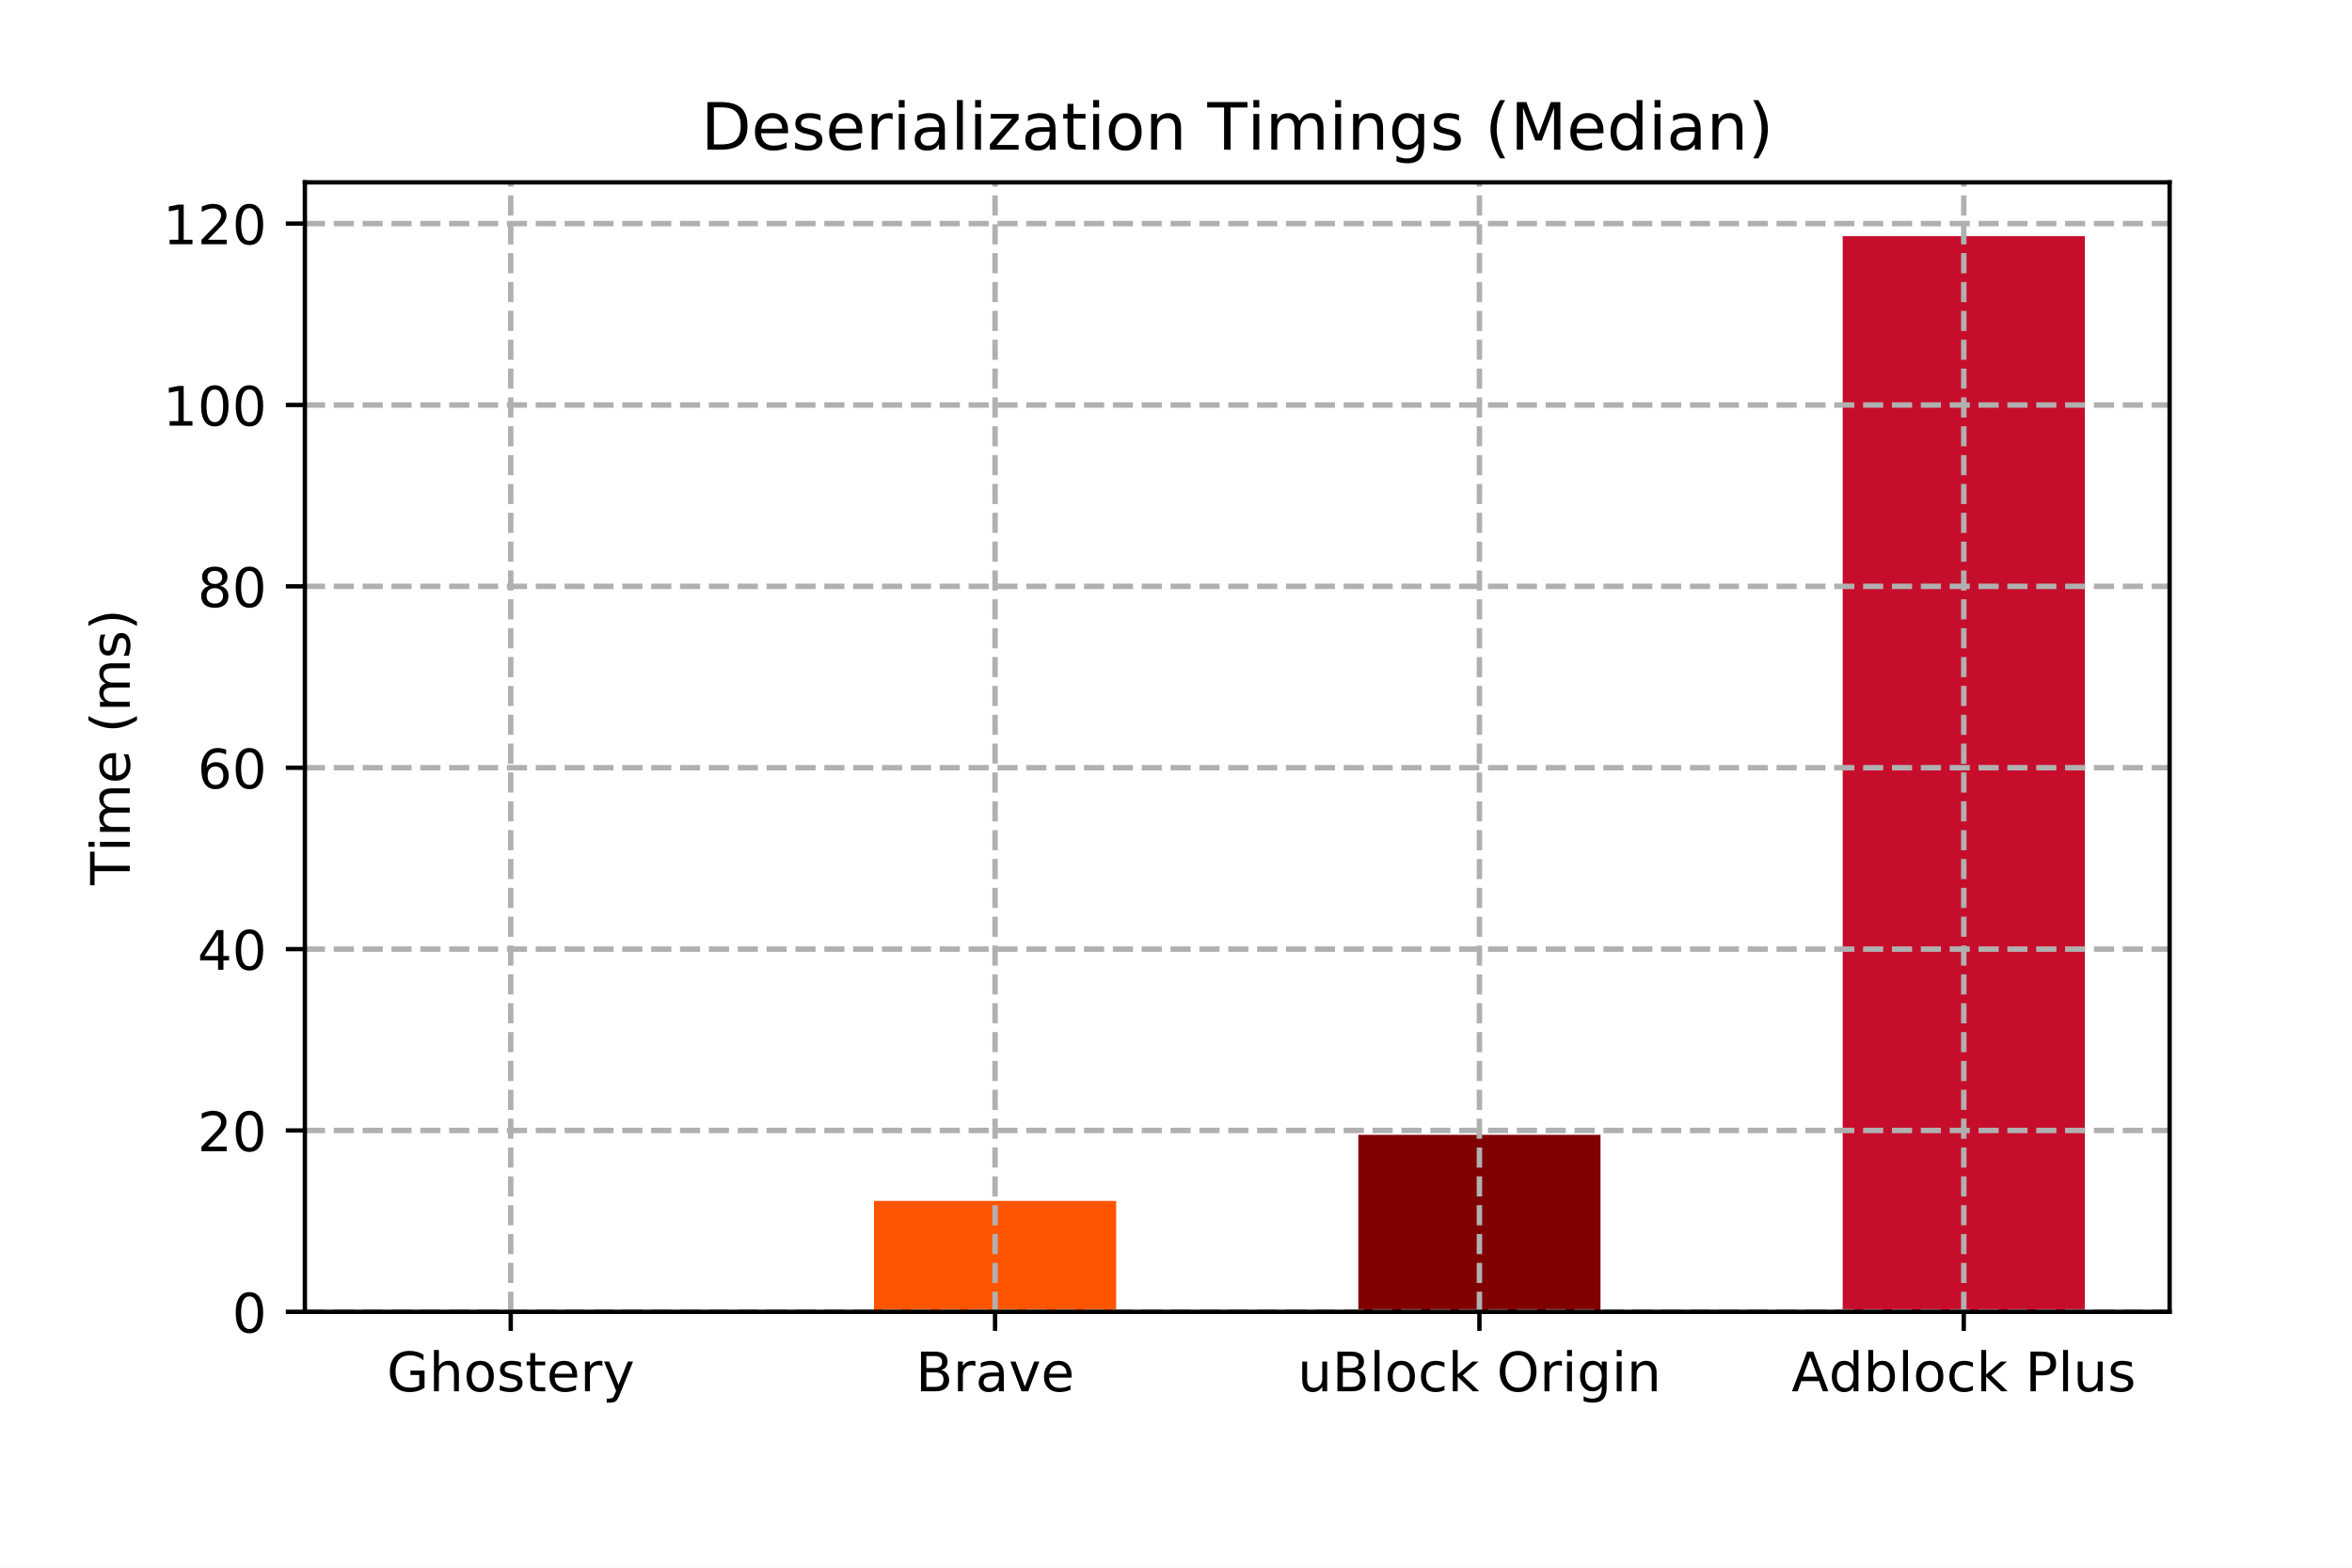
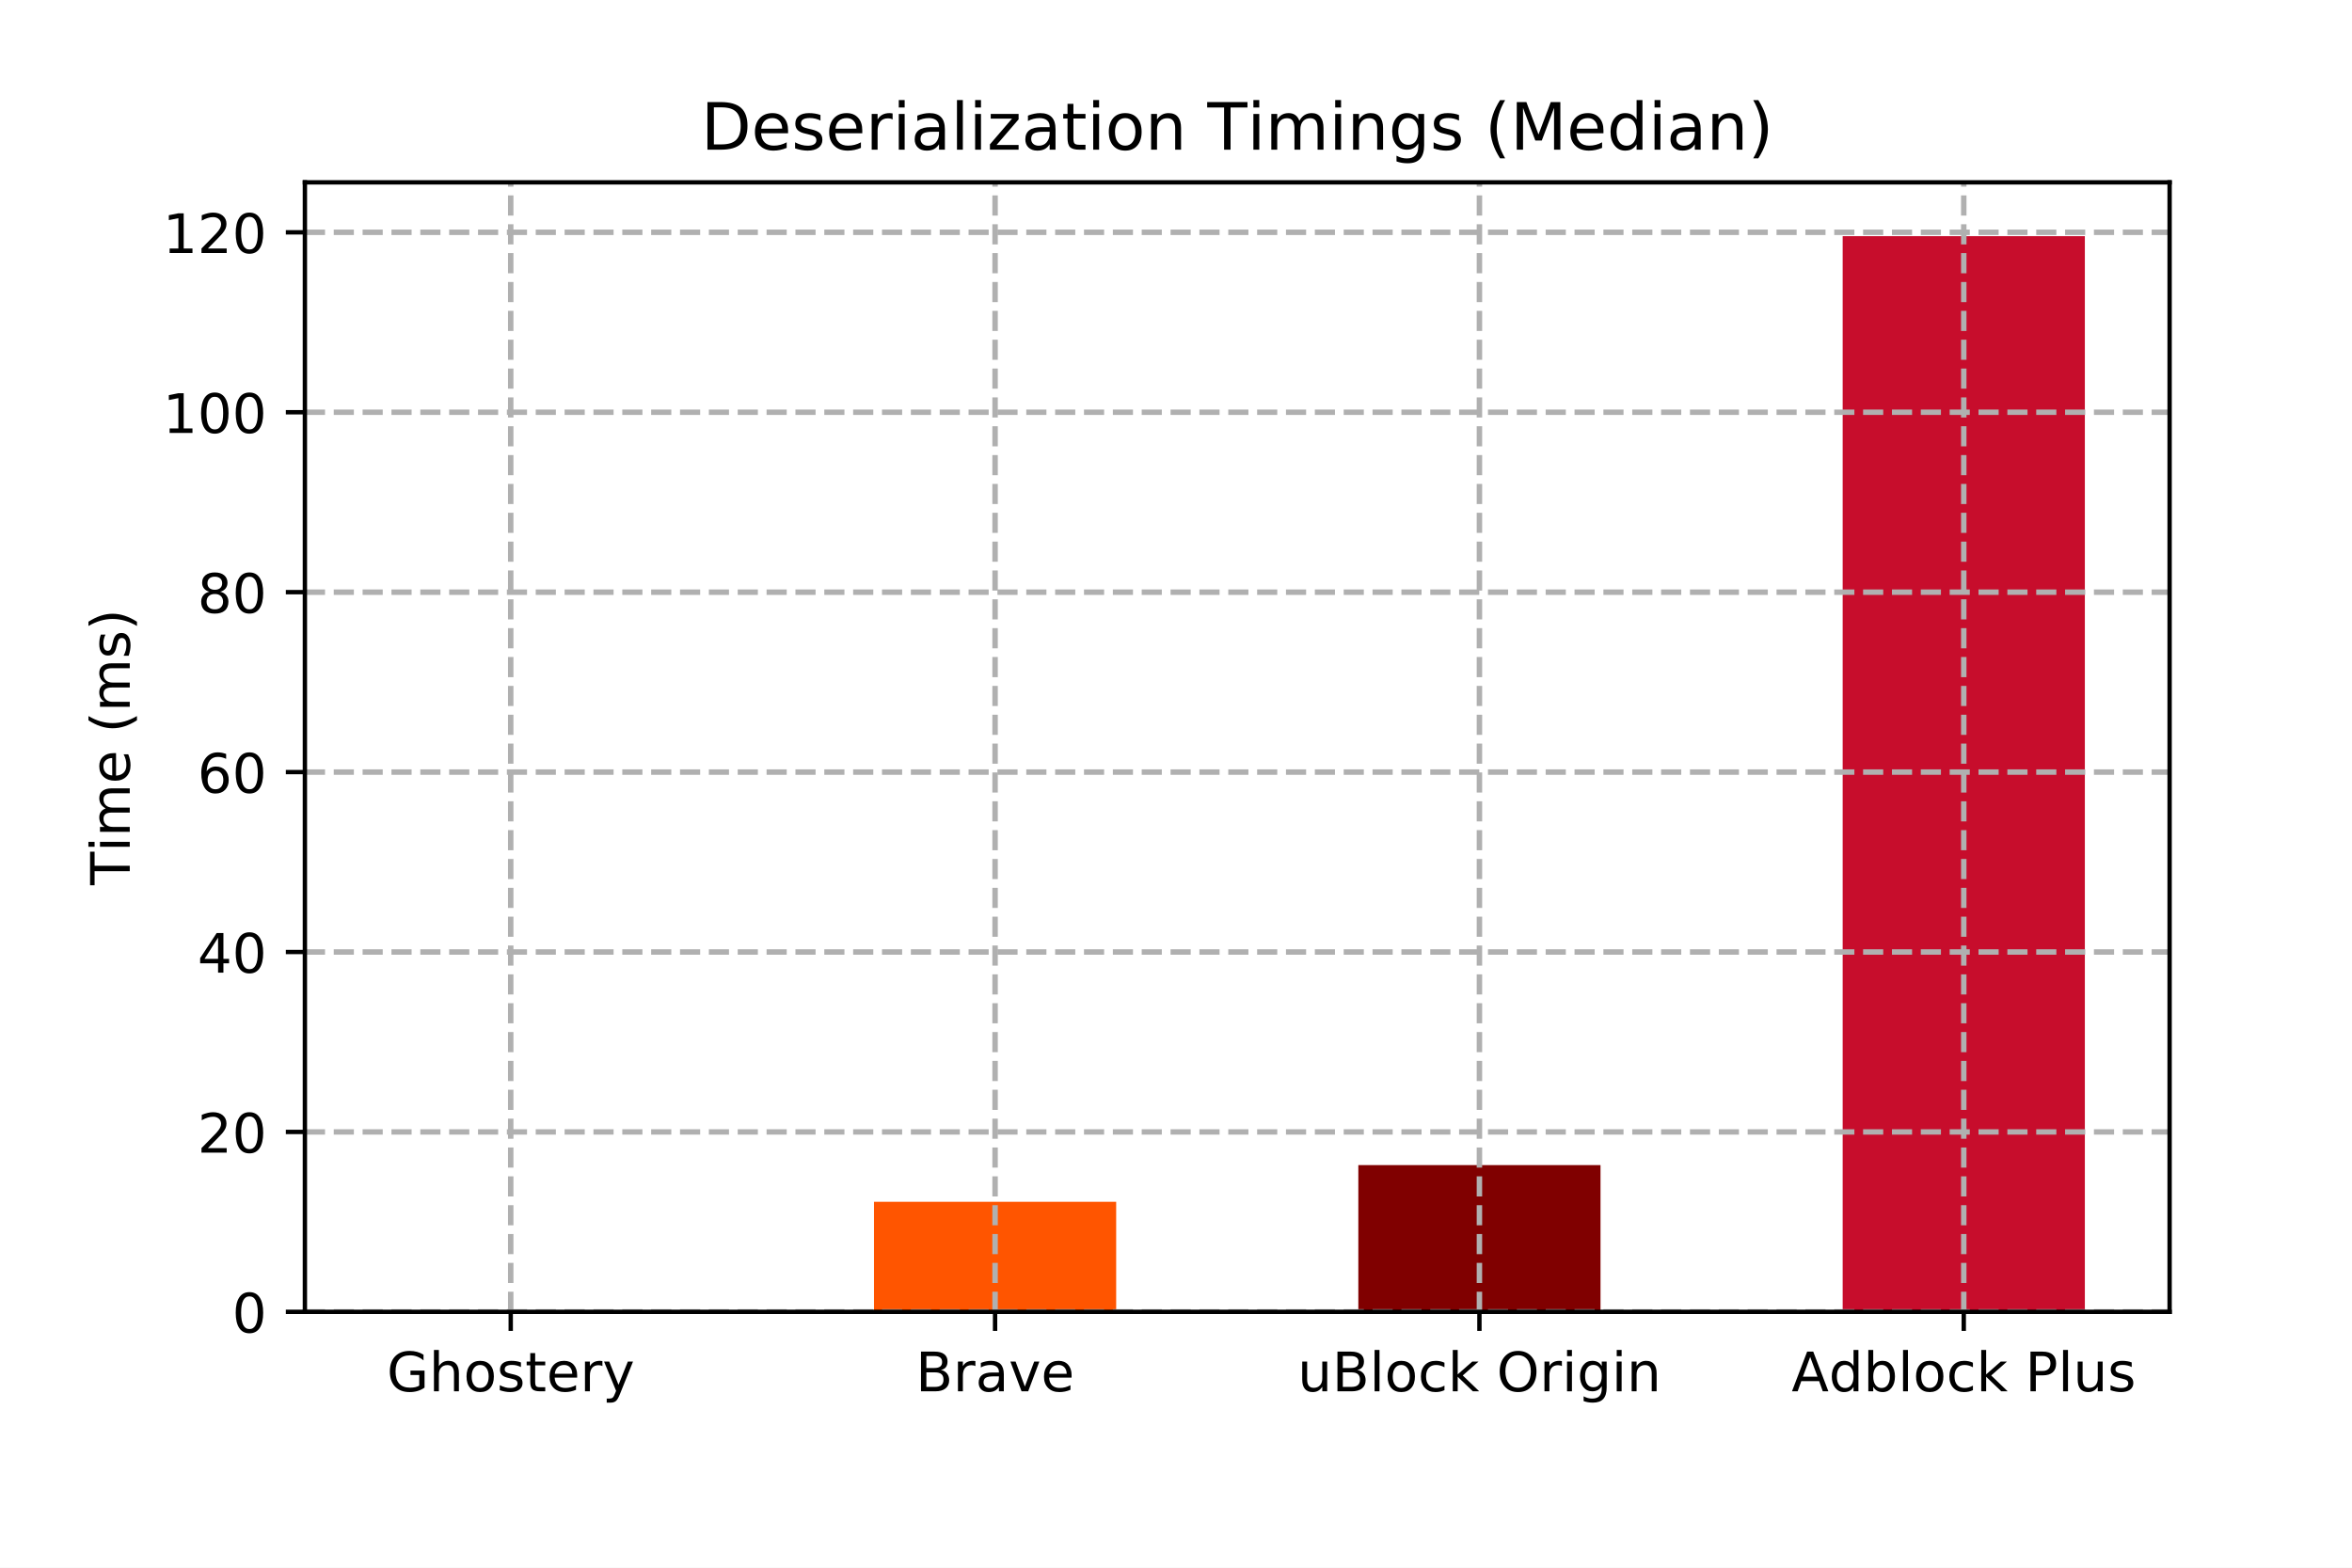
<svg xmlns="http://www.w3.org/2000/svg" xmlns:xlink="http://www.w3.org/1999/xlink" height="288pt" version="1.1" viewBox="0 0 432 288" width="432pt">
  <defs>
    <style type="text/css">
*{stroke-linecap:butt;stroke-linejoin:round;}
  </style>
  </defs>
  <g id="figure_1">
    <g id="patch_1">
      <path d="M 0 288  L 432 288  L 432 0  L 0 0  z " style="fill:#ffffff;" />
    </g>
    <g id="axes_1">
      <g id="patch_2">
        <path d="M 56 241  L 398.5 241  L 398.5 33.5  L 56 33.5  z " style="fill:#ffffff;" />
      </g>
      <g id="patch_3">
-         <path clip-path="url(#p18d1e1bc19)" d="M 71.568 241  L 116.049 241  L 116.049 240.945  L 71.568 240.945  z " style="fill:#00aff0;" />
+         <path clip-path="url(#p67ad25493c)" d="M 71.568 241  L 116.049 241  L 116.049 240.946  L 71.568 240.946  z " style="fill:#00aff0;" />
      </g>
      <g id="patch_4">
-         <path clip-path="url(#p18d1e1bc19)" d="M 160.529 241  L 205.01 241  L 205.01 220.622  L 160.529 220.622  z " style="fill:#ff5500;" />
+         <path clip-path="url(#p67ad25493c)" d="M 160.529 241  L 205.01 241  L 205.01 220.782  L 160.529 220.782  z " style="fill:#ff5500;" />
      </g>
      <g id="patch_5">
-         <path clip-path="url(#p18d1e1bc19)" d="M 249.49 241  L 293.971 241  L 293.971 208.476  L 249.49 208.476  z " style="fill:#800000;" />
+         <path clip-path="url(#p67ad25493c)" d="M 249.49 241  L 293.971 241  L 293.971 214.04  L 249.49 214.04  z " style="fill:#800000;" />
      </g>
      <g id="patch_6">
-         <path clip-path="url(#p18d1e1bc19)" d="M 338.451 241  L 382.932 241  L 382.932 43.381  L 338.451 43.381  z " style="fill:#c70d2c;" />
+         <path clip-path="url(#p67ad25493c)" d="M 338.451 241  L 382.932 241  L 382.932 43.381  L 338.451 43.381  z " style="fill:#c70d2c;" />
      </g>
      <g id="matplotlib.axis_1">
        <g id="xtick_1">
          <g id="line2d_1">
-             <path clip-path="url(#p18d1e1bc19)" d="M 93.808 241  L 93.808 33.5  " style="fill:none;stroke:#b0b0b0;stroke-dasharray:3.7,1.6;stroke-dashoffset:0;" />
+             <path clip-path="url(#p67ad25493c)" d="M 93.808 241  L 93.808 33.5  " style="fill:none;stroke:#b0b0b0;stroke-dasharray:3.7,1.6;stroke-dashoffset:0;" />
          </g>
          <g id="line2d_2">
            <defs>
-               <path d="M 0 0  L 0 3.5  " id="m2350703e7e" style="stroke:#000000;stroke-width:0.8;" />
-             </defs>
-             <g>
-               <use style="stroke:#000000;stroke-width:0.8;" x="93.808" xlink:href="#m2350703e7e" y="241" />
+               <path d="M 0 0  L 0 3.5  " id="md556e57080" style="stroke:#000000;stroke-width:0.8;" />
+             </defs>
+             <g>
+               <use style="stroke:#000000;stroke-width:0.8;" x="93.808" xlink:href="#md556e57080" y="241" />
            </g>
          </g>
          <g id="text_1">
            <defs>
              <path d="M 59.516 10.406  L 59.516 29.984  L 43.406 29.984  L 43.406 38.094  L 69.281 38.094  L 69.281 6.781  Q 63.578 2.734 56.688 0.656  Q 49.812 -1.422 42 -1.422  Q 24.906 -1.422 15.25 8.562  Q 5.609 18.562 5.609 36.375  Q 5.609 54.25 15.25 64.234  Q 24.906 74.219 42 74.219  Q 49.125 74.219 55.547 72.453  Q 61.969 70.703 67.391 67.281  L 67.391 56.781  Q 61.922 61.422 55.766 63.766  Q 49.609 66.109 42.828 66.109  Q 29.438 66.109 22.719 58.641  Q 16.016 51.172 16.016 36.375  Q 16.016 21.625 22.719 14.156  Q 29.438 6.688 42.828 6.688  Q 48.047 6.688 52.141 7.594  Q 56.25 8.5 59.516 10.406  z " id="DejaVuSans-71" />
              <path d="M 54.891 33.016  L 54.891 0  L 45.906 0  L 45.906 32.719  Q 45.906 40.484 42.875 44.328  Q 39.844 48.188 33.797 48.188  Q 26.516 48.188 22.312 43.547  Q 18.109 38.922 18.109 30.906  L 18.109 0  L 9.078 0  L 9.078 75.984  L 18.109 75.984  L 18.109 46.188  Q 21.344 51.125 25.703 53.562  Q 30.078 56 35.797 56  Q 45.219 56 50.047 50.172  Q 54.891 44.344 54.891 33.016  z " id="DejaVuSans-104" />
              <path d="M 30.609 48.391  Q 23.391 48.391 19.188 42.75  Q 14.984 37.109 14.984 27.297  Q 14.984 17.484 19.156 11.844  Q 23.344 6.203 30.609 6.203  Q 37.797 6.203 41.984 11.859  Q 46.188 17.531 46.188 27.297  Q 46.188 37.016 41.984 42.703  Q 37.797 48.391 30.609 48.391  z M 30.609 56  Q 42.328 56 49.016 48.375  Q 55.719 40.766 55.719 27.297  Q 55.719 13.875 49.016 6.219  Q 42.328 -1.422 30.609 -1.422  Q 18.844 -1.422 12.172 6.219  Q 5.516 13.875 5.516 27.297  Q 5.516 40.766 12.172 48.375  Q 18.844 56 30.609 56  z " id="DejaVuSans-111" />
              <path d="M 44.281 53.078  L 44.281 44.578  Q 40.484 46.531 36.375 47.5  Q 32.281 48.484 27.875 48.484  Q 21.188 48.484 17.844 46.438  Q 14.5 44.391 14.5 40.281  Q 14.5 37.156 16.891 35.375  Q 19.281 33.594 26.516 31.984  L 29.594 31.297  Q 39.156 29.25 43.188 25.516  Q 47.219 21.781 47.219 15.094  Q 47.219 7.469 41.188 3.016  Q 35.156 -1.422 24.609 -1.422  Q 20.219 -1.422 15.453 -0.562  Q 10.688 0.297 5.422 2  L 5.422 11.281  Q 10.406 8.688 15.234 7.391  Q 20.062 6.109 24.812 6.109  Q 31.156 6.109 34.562 8.281  Q 37.984 10.453 37.984 14.406  Q 37.984 18.062 35.516 20.016  Q 33.062 21.969 24.703 23.781  L 21.578 24.516  Q 13.234 26.266 9.516 29.906  Q 5.812 33.547 5.812 39.891  Q 5.812 47.609 11.281 51.797  Q 16.75 56 26.812 56  Q 31.781 56 36.172 55.266  Q 40.578 54.547 44.281 53.078  z " id="DejaVuSans-115" />
              <path d="M 18.312 70.219  L 18.312 54.688  L 36.812 54.688  L 36.812 47.703  L 18.312 47.703  L 18.312 18.016  Q 18.312 11.328 20.141 9.422  Q 21.969 7.516 27.594 7.516  L 36.812 7.516  L 36.812 0  L 27.594 0  Q 17.188 0 13.234 3.875  Q 9.281 7.766 9.281 18.016  L 9.281 47.703  L 2.688 47.703  L 2.688 54.688  L 9.281 54.688  L 9.281 70.219  z " id="DejaVuSans-116" />
              <path d="M 56.203 29.594  L 56.203 25.203  L 14.891 25.203  Q 15.484 15.922 20.484 11.062  Q 25.484 6.203 34.422 6.203  Q 39.594 6.203 44.453 7.469  Q 49.312 8.734 54.109 11.281  L 54.109 2.781  Q 49.266 0.734 44.188 -0.344  Q 39.109 -1.422 33.891 -1.422  Q 20.797 -1.422 13.156 6.188  Q 5.516 13.812 5.516 26.812  Q 5.516 40.234 12.766 48.109  Q 20.016 56 32.328 56  Q 43.359 56 49.781 48.891  Q 56.203 41.797 56.203 29.594  z M 47.219 32.234  Q 47.125 39.594 43.094 43.984  Q 39.062 48.391 32.422 48.391  Q 24.906 48.391 20.391 44.141  Q 15.875 39.891 15.188 32.172  z " id="DejaVuSans-101" />
              <path d="M 41.109 46.297  Q 39.594 47.172 37.812 47.578  Q 36.031 48 33.891 48  Q 26.266 48 22.188 43.047  Q 18.109 38.094 18.109 28.812  L 18.109 0  L 9.078 0  L 9.078 54.688  L 18.109 54.688  L 18.109 46.188  Q 20.953 51.172 25.484 53.578  Q 30.031 56 36.531 56  Q 37.453 56 38.578 55.875  Q 39.703 55.766 41.062 55.516  z " id="DejaVuSans-114" />
              <path d="M 32.172 -5.078  Q 28.375 -14.844 24.75 -17.812  Q 21.141 -20.797 15.094 -20.797  L 7.906 -20.797  L 7.906 -13.281  L 13.188 -13.281  Q 16.891 -13.281 18.938 -11.516  Q 21 -9.766 23.484 -3.219  L 25.094 0.875  L 2.984 54.688  L 12.5 54.688  L 29.594 11.922  L 46.688 54.688  L 56.203 54.688  z " id="DejaVuSans-121" />
            </defs>
            <g transform="translate(71.04985 255.5984)scale(0.1 -0.1)">
              <use xlink:href="#DejaVuSans-71" />
              <use x="77.49" xlink:href="#DejaVuSans-104" />
              <use x="140.869" xlink:href="#DejaVuSans-111" />
              <use x="202.051" xlink:href="#DejaVuSans-115" />
              <use x="254.15" xlink:href="#DejaVuSans-116" />
              <use x="293.359" xlink:href="#DejaVuSans-101" />
              <use x="354.883" xlink:href="#DejaVuSans-114" />
              <use x="395.996" xlink:href="#DejaVuSans-121" />
            </g>
          </g>
        </g>
        <g id="xtick_2">
          <g id="line2d_3">
-             <path clip-path="url(#p18d1e1bc19)" d="M 182.769 241  L 182.769 33.5  " style="fill:none;stroke:#b0b0b0;stroke-dasharray:3.7,1.6;stroke-dashoffset:0;" />
+             <path clip-path="url(#p67ad25493c)" d="M 182.769 241  L 182.769 33.5  " style="fill:none;stroke:#b0b0b0;stroke-dasharray:3.7,1.6;stroke-dashoffset:0;" />
          </g>
          <g id="line2d_4">
            <g>
-               <use style="stroke:#000000;stroke-width:0.8;" x="182.769" xlink:href="#m2350703e7e" y="241" />
+               <use style="stroke:#000000;stroke-width:0.8;" x="182.769" xlink:href="#md556e57080" y="241" />
            </g>
          </g>
          <g id="text_2">
            <defs>
              <path d="M 19.672 34.812  L 19.672 8.109  L 35.5 8.109  Q 43.453 8.109 47.281 11.406  Q 51.125 14.703 51.125 21.484  Q 51.125 28.328 47.281 31.562  Q 43.453 34.812 35.5 34.812  z M 19.672 64.797  L 19.672 42.828  L 34.281 42.828  Q 41.5 42.828 45.031 45.531  Q 48.578 48.25 48.578 53.812  Q 48.578 59.328 45.031 62.062  Q 41.5 64.797 34.281 64.797  z M 9.812 72.906  L 35.016 72.906  Q 46.297 72.906 52.391 68.219  Q 58.5 63.531 58.5 54.891  Q 58.5 48.188 55.375 44.234  Q 52.25 40.281 46.188 39.312  Q 53.469 37.75 57.5 32.781  Q 61.531 27.828 61.531 20.406  Q 61.531 10.641 54.891 5.312  Q 48.25 0 35.984 0  L 9.812 0  z " id="DejaVuSans-66" />
              <path d="M 34.281 27.484  Q 23.391 27.484 19.188 25  Q 14.984 22.516 14.984 16.5  Q 14.984 11.719 18.141 8.906  Q 21.297 6.109 26.703 6.109  Q 34.188 6.109 38.703 11.406  Q 43.219 16.703 43.219 25.484  L 43.219 27.484  z M 52.203 31.203  L 52.203 0  L 43.219 0  L 43.219 8.297  Q 40.141 3.328 35.547 0.953  Q 30.953 -1.422 24.312 -1.422  Q 15.922 -1.422 10.953 3.297  Q 6 8.016 6 15.922  Q 6 25.141 12.172 29.828  Q 18.359 34.516 30.609 34.516  L 43.219 34.516  L 43.219 35.406  Q 43.219 41.609 39.141 45  Q 35.062 48.391 27.688 48.391  Q 23 48.391 18.547 47.266  Q 14.109 46.141 10.016 43.891  L 10.016 52.203  Q 14.938 54.109 19.578 55.047  Q 24.219 56 28.609 56  Q 40.484 56 46.344 49.844  Q 52.203 43.703 52.203 31.203  z " id="DejaVuSans-97" />
              <path d="M 2.984 54.688  L 12.5 54.688  L 29.594 8.797  L 46.688 54.688  L 56.203 54.688  L 35.688 0  L 23.484 0  z " id="DejaVuSans-118" />
            </defs>
            <g transform="translate(168.1835 255.5984)scale(0.1 -0.1)">
              <use xlink:href="#DejaVuSans-66" />
              <use x="68.604" xlink:href="#DejaVuSans-114" />
              <use x="109.717" xlink:href="#DejaVuSans-97" />
              <use x="170.996" xlink:href="#DejaVuSans-118" />
              <use x="230.176" xlink:href="#DejaVuSans-101" />
            </g>
          </g>
        </g>
        <g id="xtick_3">
          <g id="line2d_5">
-             <path clip-path="url(#p18d1e1bc19)" d="M 271.731 241  L 271.731 33.5  " style="fill:none;stroke:#b0b0b0;stroke-dasharray:3.7,1.6;stroke-dashoffset:0;" />
+             <path clip-path="url(#p67ad25493c)" d="M 271.731 241  L 271.731 33.5  " style="fill:none;stroke:#b0b0b0;stroke-dasharray:3.7,1.6;stroke-dashoffset:0;" />
          </g>
          <g id="line2d_6">
            <g>
-               <use style="stroke:#000000;stroke-width:0.8;" x="271.731" xlink:href="#m2350703e7e" y="241" />
+               <use style="stroke:#000000;stroke-width:0.8;" x="271.731" xlink:href="#md556e57080" y="241" />
            </g>
          </g>
          <g id="text_3">
            <defs>
              <path d="M 8.5 21.578  L 8.5 54.688  L 17.484 54.688  L 17.484 21.922  Q 17.484 14.156 20.5 10.266  Q 23.531 6.391 29.594 6.391  Q 36.859 6.391 41.078 11.031  Q 45.312 15.672 45.312 23.688  L 45.312 54.688  L 54.297 54.688  L 54.297 0  L 45.312 0  L 45.312 8.406  Q 42.047 3.422 37.719 1  Q 33.406 -1.422 27.688 -1.422  Q 18.266 -1.422 13.375 4.438  Q 8.5 10.297 8.5 21.578  z M 31.109 56  z " id="DejaVuSans-117" />
              <path d="M 9.422 75.984  L 18.406 75.984  L 18.406 0  L 9.422 0  z " id="DejaVuSans-108" />
              <path d="M 48.781 52.594  L 48.781 44.188  Q 44.969 46.297 41.141 47.344  Q 37.312 48.391 33.406 48.391  Q 24.656 48.391 19.812 42.844  Q 14.984 37.312 14.984 27.297  Q 14.984 17.281 19.812 11.734  Q 24.656 6.203 33.406 6.203  Q 37.312 6.203 41.141 7.25  Q 44.969 8.297 48.781 10.406  L 48.781 2.094  Q 45.016 0.344 40.984 -0.531  Q 36.969 -1.422 32.422 -1.422  Q 20.062 -1.422 12.781 6.344  Q 5.516 14.109 5.516 27.297  Q 5.516 40.672 12.859 48.328  Q 20.219 56 33.016 56  Q 37.156 56 41.109 55.141  Q 45.062 54.297 48.781 52.594  z " id="DejaVuSans-99" />
              <path d="M 9.078 75.984  L 18.109 75.984  L 18.109 31.109  L 44.922 54.688  L 56.391 54.688  L 27.391 29.109  L 57.625 0  L 45.906 0  L 18.109 26.703  L 18.109 0  L 9.078 0  z " id="DejaVuSans-107" />
              <path id="DejaVuSans-32" />
              <path d="M 39.406 66.219  Q 28.656 66.219 22.328 58.203  Q 16.016 50.203 16.016 36.375  Q 16.016 22.609 22.328 14.594  Q 28.656 6.594 39.406 6.594  Q 50.141 6.594 56.422 14.594  Q 62.703 22.609 62.703 36.375  Q 62.703 50.203 56.422 58.203  Q 50.141 66.219 39.406 66.219  z M 39.406 74.219  Q 54.734 74.219 63.906 63.938  Q 73.094 53.656 73.094 36.375  Q 73.094 19.141 63.906 8.859  Q 54.734 -1.422 39.406 -1.422  Q 24.031 -1.422 14.812 8.828  Q 5.609 19.094 5.609 36.375  Q 5.609 53.656 14.812 63.938  Q 24.031 74.219 39.406 74.219  z " id="DejaVuSans-79" />
              <path d="M 9.422 54.688  L 18.406 54.688  L 18.406 0  L 9.422 0  z M 9.422 75.984  L 18.406 75.984  L 18.406 64.594  L 9.422 64.594  z " id="DejaVuSans-105" />
              <path d="M 45.406 27.984  Q 45.406 37.75 41.375 43.109  Q 37.359 48.484 30.078 48.484  Q 22.859 48.484 18.828 43.109  Q 14.797 37.75 14.797 27.984  Q 14.797 18.266 18.828 12.891  Q 22.859 7.516 30.078 7.516  Q 37.359 7.516 41.375 12.891  Q 45.406 18.266 45.406 27.984  z M 54.391 6.781  Q 54.391 -7.172 48.188 -13.984  Q 42 -20.797 29.203 -20.797  Q 24.469 -20.797 20.266 -20.094  Q 16.062 -19.391 12.109 -17.922  L 12.109 -9.188  Q 16.062 -11.328 19.922 -12.344  Q 23.781 -13.375 27.781 -13.375  Q 36.625 -13.375 41.016 -8.766  Q 45.406 -4.156 45.406 5.172  L 45.406 9.625  Q 42.625 4.781 38.281 2.391  Q 33.938 0 27.875 0  Q 17.828 0 11.672 7.656  Q 5.516 15.328 5.516 27.984  Q 5.516 40.672 11.672 48.328  Q 17.828 56 27.875 56  Q 33.938 56 38.281 53.609  Q 42.625 51.219 45.406 46.391  L 45.406 54.688  L 54.391 54.688  z " id="DejaVuSans-103" />
              <path d="M 54.891 33.016  L 54.891 0  L 45.906 0  L 45.906 32.719  Q 45.906 40.484 42.875 44.328  Q 39.844 48.188 33.797 48.188  Q 26.516 48.188 22.312 43.547  Q 18.109 38.922 18.109 30.906  L 18.109 0  L 9.078 0  L 9.078 54.688  L 18.109 54.688  L 18.109 46.188  Q 21.344 51.125 25.703 53.562  Q 30.078 56 35.797 56  Q 45.219 56 50.047 50.172  Q 54.891 44.344 54.891 33.016  z " id="DejaVuSans-110" />
            </defs>
            <g transform="translate(238.3368 255.5984)scale(0.1 -0.1)">
              <use xlink:href="#DejaVuSans-117" />
              <use x="63.379" xlink:href="#DejaVuSans-66" />
              <use x="131.982" xlink:href="#DejaVuSans-108" />
              <use x="159.766" xlink:href="#DejaVuSans-111" />
              <use x="220.947" xlink:href="#DejaVuSans-99" />
              <use x="275.928" xlink:href="#DejaVuSans-107" />
              <use x="333.838" xlink:href="#DejaVuSans-32" />
              <use x="365.625" xlink:href="#DejaVuSans-79" />
              <use x="444.336" xlink:href="#DejaVuSans-114" />
              <use x="485.449" xlink:href="#DejaVuSans-105" />
              <use x="513.232" xlink:href="#DejaVuSans-103" />
              <use x="576.709" xlink:href="#DejaVuSans-105" />
              <use x="604.492" xlink:href="#DejaVuSans-110" />
            </g>
          </g>
        </g>
        <g id="xtick_4">
          <g id="line2d_7">
-             <path clip-path="url(#p18d1e1bc19)" d="M 360.692 241  L 360.692 33.5  " style="fill:none;stroke:#b0b0b0;stroke-dasharray:3.7,1.6;stroke-dashoffset:0;" />
+             <path clip-path="url(#p67ad25493c)" d="M 360.692 241  L 360.692 33.5  " style="fill:none;stroke:#b0b0b0;stroke-dasharray:3.7,1.6;stroke-dashoffset:0;" />
          </g>
          <g id="line2d_8">
            <g>
-               <use style="stroke:#000000;stroke-width:0.8;" x="360.692" xlink:href="#m2350703e7e" y="241" />
+               <use style="stroke:#000000;stroke-width:0.8;" x="360.692" xlink:href="#md556e57080" y="241" />
            </g>
          </g>
          <g id="text_4">
            <defs>
              <path d="M 34.188 63.188  L 20.797 26.906  L 47.609 26.906  z M 28.609 72.906  L 39.797 72.906  L 67.578 0  L 57.328 0  L 50.688 18.703  L 17.828 18.703  L 11.188 0  L 0.781 0  z " id="DejaVuSans-65" />
              <path d="M 45.406 46.391  L 45.406 75.984  L 54.391 75.984  L 54.391 0  L 45.406 0  L 45.406 8.203  Q 42.578 3.328 38.25 0.953  Q 33.938 -1.422 27.875 -1.422  Q 17.969 -1.422 11.734 6.484  Q 5.516 14.406 5.516 27.297  Q 5.516 40.188 11.734 48.094  Q 17.969 56 27.875 56  Q 33.938 56 38.25 53.625  Q 42.578 51.266 45.406 46.391  z M 14.797 27.297  Q 14.797 17.391 18.875 11.75  Q 22.953 6.109 30.078 6.109  Q 37.203 6.109 41.297 11.75  Q 45.406 17.391 45.406 27.297  Q 45.406 37.203 41.297 42.844  Q 37.203 48.484 30.078 48.484  Q 22.953 48.484 18.875 42.844  Q 14.797 37.203 14.797 27.297  z " id="DejaVuSans-100" />
              <path d="M 48.688 27.297  Q 48.688 37.203 44.609 42.844  Q 40.531 48.484 33.406 48.484  Q 26.266 48.484 22.188 42.844  Q 18.109 37.203 18.109 27.297  Q 18.109 17.391 22.188 11.75  Q 26.266 6.109 33.406 6.109  Q 40.531 6.109 44.609 11.75  Q 48.688 17.391 48.688 27.297  z M 18.109 46.391  Q 20.953 51.266 25.266 53.625  Q 29.594 56 35.594 56  Q 45.562 56 51.781 48.094  Q 58.016 40.188 58.016 27.297  Q 58.016 14.406 51.781 6.484  Q 45.562 -1.422 35.594 -1.422  Q 29.594 -1.422 25.266 0.953  Q 20.953 3.328 18.109 8.203  L 18.109 0  L 9.078 0  L 9.078 75.984  L 18.109 75.984  z " id="DejaVuSans-98" />
              <path d="M 19.672 64.797  L 19.672 37.406  L 32.078 37.406  Q 38.969 37.406 42.719 40.969  Q 46.484 44.531 46.484 51.125  Q 46.484 57.672 42.719 61.234  Q 38.969 64.797 32.078 64.797  z M 9.812 72.906  L 32.078 72.906  Q 44.344 72.906 50.609 67.359  Q 56.891 61.812 56.891 51.125  Q 56.891 40.328 50.609 34.812  Q 44.344 29.297 32.078 29.297  L 19.672 29.297  L 19.672 0  L 9.812 0  z " id="DejaVuSans-80" />
            </defs>
            <g transform="translate(329.0642 255.5984)scale(0.1 -0.1)">
              <use xlink:href="#DejaVuSans-65" />
              <use x="68.393" xlink:href="#DejaVuSans-100" />
              <use x="131.869" xlink:href="#DejaVuSans-98" />
              <use x="195.346" xlink:href="#DejaVuSans-108" />
              <use x="223.129" xlink:href="#DejaVuSans-111" />
              <use x="284.311" xlink:href="#DejaVuSans-99" />
              <use x="339.291" xlink:href="#DejaVuSans-107" />
              <use x="397.201" xlink:href="#DejaVuSans-32" />
              <use x="428.988" xlink:href="#DejaVuSans-80" />
              <use x="489.291" xlink:href="#DejaVuSans-108" />
              <use x="517.074" xlink:href="#DejaVuSans-117" />
              <use x="580.453" xlink:href="#DejaVuSans-115" />
            </g>
          </g>
        </g>
      </g>
      <g id="matplotlib.axis_2">
        <g id="ytick_1">
          <g id="line2d_9">
-             <path clip-path="url(#p18d1e1bc19)" d="M 56 241  L 398.5 241  " style="fill:none;stroke:#b0b0b0;stroke-dasharray:3.7,1.6;stroke-dashoffset:0;" />
+             <path clip-path="url(#p67ad25493c)" d="M 56 241  L 398.5 241  " style="fill:none;stroke:#b0b0b0;stroke-dasharray:3.7,1.6;stroke-dashoffset:0;" />
          </g>
          <g id="line2d_10">
            <defs>
-               <path d="M 0 0  L -3.5 0  " id="m653d46087f" style="stroke:#000000;stroke-width:0.8;" />
-             </defs>
-             <g>
-               <use style="stroke:#000000;stroke-width:0.8;" x="56" xlink:href="#m653d46087f" y="241" />
+               <path d="M 0 0  L -3.5 0  " id="m294295af6c" style="stroke:#000000;stroke-width:0.8;" />
+             </defs>
+             <g>
+               <use style="stroke:#000000;stroke-width:0.8;" x="56" xlink:href="#m294295af6c" y="241" />
            </g>
          </g>
          <g id="text_5">
            <defs>
              <path d="M 31.781 66.406  Q 24.172 66.406 20.328 58.906  Q 16.5 51.422 16.5 36.375  Q 16.5 21.391 20.328 13.891  Q 24.172 6.391 31.781 6.391  Q 39.453 6.391 43.281 13.891  Q 47.125 21.391 47.125 36.375  Q 47.125 51.422 43.281 58.906  Q 39.453 66.406 31.781 66.406  z M 31.781 74.219  Q 44.047 74.219 50.516 64.516  Q 56.984 54.828 56.984 36.375  Q 56.984 17.969 50.516 8.266  Q 44.047 -1.422 31.781 -1.422  Q 19.531 -1.422 13.062 8.266  Q 6.594 17.969 6.594 36.375  Q 6.594 54.828 13.062 64.516  Q 19.531 74.219 31.781 74.219  z " id="DejaVuSans-48" />
            </defs>
            <g transform="translate(42.6375 244.7992)scale(0.1 -0.1)">
              <use xlink:href="#DejaVuSans-48" />
            </g>
          </g>
        </g>
        <g id="ytick_2">
          <g id="line2d_11">
-             <path clip-path="url(#p18d1e1bc19)" d="M 56 207.679  L 398.5 207.679  " style="fill:none;stroke:#b0b0b0;stroke-dasharray:3.7,1.6;stroke-dashoffset:0;" />
+             <path clip-path="url(#p67ad25493c)" d="M 56 207.947  L 398.5 207.947  " style="fill:none;stroke:#b0b0b0;stroke-dasharray:3.7,1.6;stroke-dashoffset:0;" />
          </g>
          <g id="line2d_12">
            <g>
-               <use style="stroke:#000000;stroke-width:0.8;" x="56" xlink:href="#m653d46087f" y="207.679" />
+               <use style="stroke:#000000;stroke-width:0.8;" x="56" xlink:href="#m294295af6c" y="207.947" />
            </g>
          </g>
          <g id="text_6">
            <defs>
              <path d="M 19.188 8.297  L 53.609 8.297  L 53.609 0  L 7.328 0  L 7.328 8.297  Q 12.938 14.109 22.625 23.891  Q 32.328 33.688 34.812 36.531  Q 39.547 41.844 41.422 45.531  Q 43.312 49.219 43.312 52.781  Q 43.312 58.594 39.234 62.25  Q 35.156 65.922 28.609 65.922  Q 23.969 65.922 18.812 64.312  Q 13.672 62.703 7.812 59.422  L 7.812 69.391  Q 13.766 71.781 18.938 73  Q 24.125 74.219 28.422 74.219  Q 39.75 74.219 46.484 68.547  Q 53.219 62.891 53.219 53.422  Q 53.219 48.922 51.531 44.891  Q 49.859 40.875 45.406 35.406  Q 44.188 33.984 37.641 27.219  Q 31.109 20.453 19.188 8.297  z " id="DejaVuSans-50" />
            </defs>
-             <g transform="translate(36.275 211.4786)scale(0.1 -0.1)">
+             <g transform="translate(36.275 211.7458)scale(0.1 -0.1)">
              <use xlink:href="#DejaVuSans-50" />
              <use x="63.623" xlink:href="#DejaVuSans-48" />
            </g>
          </g>
        </g>
        <g id="ytick_3">
          <g id="line2d_13">
-             <path clip-path="url(#p18d1e1bc19)" d="M 56 174.359  L 398.5 174.359  " style="fill:none;stroke:#b0b0b0;stroke-dasharray:3.7,1.6;stroke-dashoffset:0;" />
+             <path clip-path="url(#p67ad25493c)" d="M 56 174.893  L 398.5 174.893  " style="fill:none;stroke:#b0b0b0;stroke-dasharray:3.7,1.6;stroke-dashoffset:0;" />
          </g>
          <g id="line2d_14">
            <g>
-               <use style="stroke:#000000;stroke-width:0.8;" x="56" xlink:href="#m653d46087f" y="174.359" />
+               <use style="stroke:#000000;stroke-width:0.8;" x="56" xlink:href="#m294295af6c" y="174.893" />
            </g>
          </g>
          <g id="text_7">
            <defs>
              <path d="M 37.797 64.312  L 12.891 25.391  L 37.797 25.391  z M 35.203 72.906  L 47.609 72.906  L 47.609 25.391  L 58.016 25.391  L 58.016 17.188  L 47.609 17.188  L 47.609 0  L 37.797 0  L 37.797 17.188  L 4.891 17.188  L 4.891 26.703  z " id="DejaVuSans-52" />
            </defs>
-             <g transform="translate(36.275 178.158)scale(0.1 -0.1)">
+             <g transform="translate(36.275 178.6923)scale(0.1 -0.1)">
              <use xlink:href="#DejaVuSans-52" />
              <use x="63.623" xlink:href="#DejaVuSans-48" />
            </g>
          </g>
        </g>
        <g id="ytick_4">
          <g id="line2d_15">
-             <path clip-path="url(#p18d1e1bc19)" d="M 56 141.038  L 398.5 141.038  " style="fill:none;stroke:#b0b0b0;stroke-dasharray:3.7,1.6;stroke-dashoffset:0;" />
+             <path clip-path="url(#p67ad25493c)" d="M 56 141.84  L 398.5 141.84  " style="fill:none;stroke:#b0b0b0;stroke-dasharray:3.7,1.6;stroke-dashoffset:0;" />
          </g>
          <g id="line2d_16">
            <g>
-               <use style="stroke:#000000;stroke-width:0.8;" x="56" xlink:href="#m653d46087f" y="141.038" />
+               <use style="stroke:#000000;stroke-width:0.8;" x="56" xlink:href="#m294295af6c" y="141.84" />
            </g>
          </g>
          <g id="text_8">
            <defs>
              <path d="M 33.016 40.375  Q 26.375 40.375 22.484 35.828  Q 18.609 31.297 18.609 23.391  Q 18.609 15.531 22.484 10.953  Q 26.375 6.391 33.016 6.391  Q 39.656 6.391 43.531 10.953  Q 47.406 15.531 47.406 23.391  Q 47.406 31.297 43.531 35.828  Q 39.656 40.375 33.016 40.375  z M 52.594 71.297  L 52.594 62.312  Q 48.875 64.062 45.094 64.984  Q 41.312 65.922 37.594 65.922  Q 27.828 65.922 22.672 59.328  Q 17.531 52.734 16.797 39.406  Q 19.672 43.656 24.016 45.922  Q 28.375 48.188 33.594 48.188  Q 44.578 48.188 50.953 41.516  Q 57.328 34.859 57.328 23.391  Q 57.328 12.156 50.688 5.359  Q 44.047 -1.422 33.016 -1.422  Q 20.359 -1.422 13.672 8.266  Q 6.984 17.969 6.984 36.375  Q 6.984 53.656 15.188 63.938  Q 23.391 74.219 37.203 74.219  Q 40.922 74.219 44.703 73.484  Q 48.484 72.75 52.594 71.297  z " id="DejaVuSans-54" />
            </defs>
-             <g transform="translate(36.275 144.8374)scale(0.1 -0.1)">
+             <g transform="translate(36.275 145.6389)scale(0.1 -0.1)">
              <use xlink:href="#DejaVuSans-54" />
              <use x="63.623" xlink:href="#DejaVuSans-48" />
            </g>
          </g>
        </g>
        <g id="ytick_5">
          <g id="line2d_17">
-             <path clip-path="url(#p18d1e1bc19)" d="M 56 107.718  L 398.5 107.718  " style="fill:none;stroke:#b0b0b0;stroke-dasharray:3.7,1.6;stroke-dashoffset:0;" />
+             <path clip-path="url(#p67ad25493c)" d="M 56 108.786  L 398.5 108.786  " style="fill:none;stroke:#b0b0b0;stroke-dasharray:3.7,1.6;stroke-dashoffset:0;" />
          </g>
          <g id="line2d_18">
            <g>
-               <use style="stroke:#000000;stroke-width:0.8;" x="56" xlink:href="#m653d46087f" y="107.718" />
+               <use style="stroke:#000000;stroke-width:0.8;" x="56" xlink:href="#m294295af6c" y="108.786" />
            </g>
          </g>
          <g id="text_9">
            <defs>
              <path d="M 31.781 34.625  Q 24.75 34.625 20.719 30.859  Q 16.703 27.094 16.703 20.516  Q 16.703 13.922 20.719 10.156  Q 24.75 6.391 31.781 6.391  Q 38.812 6.391 42.859 10.172  Q 46.922 13.969 46.922 20.516  Q 46.922 27.094 42.891 30.859  Q 38.875 34.625 31.781 34.625  z M 21.922 38.812  Q 15.578 40.375 12.031 44.719  Q 8.5 49.078 8.5 55.328  Q 8.5 64.062 14.719 69.141  Q 20.953 74.219 31.781 74.219  Q 42.672 74.219 48.875 69.141  Q 55.078 64.062 55.078 55.328  Q 55.078 49.078 51.531 44.719  Q 48 40.375 41.703 38.812  Q 48.828 37.156 52.797 32.312  Q 56.781 27.484 56.781 20.516  Q 56.781 9.906 50.312 4.234  Q 43.844 -1.422 31.781 -1.422  Q 19.734 -1.422 13.25 4.234  Q 6.781 9.906 6.781 20.516  Q 6.781 27.484 10.781 32.312  Q 14.797 37.156 21.922 38.812  z M 18.312 54.391  Q 18.312 48.734 21.844 45.562  Q 25.391 42.391 31.781 42.391  Q 38.141 42.391 41.719 45.562  Q 45.312 48.734 45.312 54.391  Q 45.312 60.062 41.719 63.234  Q 38.141 66.406 31.781 66.406  Q 25.391 66.406 21.844 63.234  Q 18.312 60.062 18.312 54.391  z " id="DejaVuSans-56" />
            </defs>
-             <g transform="translate(36.275 111.5167)scale(0.1 -0.1)">
+             <g transform="translate(36.275 112.5854)scale(0.1 -0.1)">
              <use xlink:href="#DejaVuSans-56" />
              <use x="63.623" xlink:href="#DejaVuSans-48" />
            </g>
          </g>
        </g>
        <g id="ytick_6">
          <g id="line2d_19">
-             <path clip-path="url(#p18d1e1bc19)" d="M 56 74.397  L 398.5 74.397  " style="fill:none;stroke:#b0b0b0;stroke-dasharray:3.7,1.6;stroke-dashoffset:0;" />
+             <path clip-path="url(#p67ad25493c)" d="M 56 75.733  L 398.5 75.733  " style="fill:none;stroke:#b0b0b0;stroke-dasharray:3.7,1.6;stroke-dashoffset:0;" />
          </g>
          <g id="line2d_20">
            <g>
-               <use style="stroke:#000000;stroke-width:0.8;" x="56" xlink:href="#m653d46087f" y="74.397" />
+               <use style="stroke:#000000;stroke-width:0.8;" x="56" xlink:href="#m294295af6c" y="75.733" />
            </g>
          </g>
          <g id="text_10">
            <defs>
              <path d="M 12.406 8.297  L 28.516 8.297  L 28.516 63.922  L 10.984 60.406  L 10.984 69.391  L 28.422 72.906  L 38.281 72.906  L 38.281 8.297  L 54.391 8.297  L 54.391 0  L 12.406 0  z " id="DejaVuSans-49" />
            </defs>
-             <g transform="translate(29.9125 78.19613)scale(0.1 -0.1)">
+             <g transform="translate(29.9125 79.53196)scale(0.1 -0.1)">
              <use xlink:href="#DejaVuSans-49" />
              <use x="63.623" xlink:href="#DejaVuSans-48" />
              <use x="127.246" xlink:href="#DejaVuSans-48" />
            </g>
          </g>
        </g>
        <g id="ytick_7">
          <g id="line2d_21">
-             <path clip-path="url(#p18d1e1bc19)" d="M 56 41.076  L 398.5 41.076  " style="fill:none;stroke:#b0b0b0;stroke-dasharray:3.7,1.6;stroke-dashoffset:0;" />
+             <path clip-path="url(#p67ad25493c)" d="M 56 42.679  L 398.5 42.679  " style="fill:none;stroke:#b0b0b0;stroke-dasharray:3.7,1.6;stroke-dashoffset:0;" />
          </g>
          <g id="line2d_22">
            <g>
-               <use style="stroke:#000000;stroke-width:0.8;" x="56" xlink:href="#m653d46087f" y="41.076" />
+               <use style="stroke:#000000;stroke-width:0.8;" x="56" xlink:href="#m294295af6c" y="42.679" />
            </g>
          </g>
          <g id="text_11">
-             <g transform="translate(29.9125 44.87551)scale(0.1 -0.1)">
+             <g transform="translate(29.9125 46.47851)scale(0.1 -0.1)">
              <use xlink:href="#DejaVuSans-49" />
              <use x="63.623" xlink:href="#DejaVuSans-50" />
              <use x="127.246" xlink:href="#DejaVuSans-48" />
            </g>
          </g>
        </g>
        <g id="text_12">
          <defs>
            <path d="M -0.297 72.906  L 61.375 72.906  L 61.375 64.594  L 35.5 64.594  L 35.5 0  L 25.594 0  L 25.594 64.594  L -0.297 64.594  z " id="DejaVuSans-84" />
            <path d="M 52 44.188  Q 55.375 50.25 60.062 53.125  Q 64.75 56 71.094 56  Q 79.641 56 84.281 50.016  Q 88.922 44.047 88.922 33.016  L 88.922 0  L 79.891 0  L 79.891 32.719  Q 79.891 40.578 77.094 44.375  Q 74.312 48.188 68.609 48.188  Q 61.625 48.188 57.562 43.547  Q 53.516 38.922 53.516 30.906  L 53.516 0  L 44.484 0  L 44.484 32.719  Q 44.484 40.625 41.703 44.406  Q 38.922 48.188 33.109 48.188  Q 26.219 48.188 22.156 43.531  Q 18.109 38.875 18.109 30.906  L 18.109 0  L 9.078 0  L 9.078 54.688  L 18.109 54.688  L 18.109 46.188  Q 21.188 51.219 25.484 53.609  Q 29.781 56 35.688 56  Q 41.656 56 45.828 52.969  Q 50 49.953 52 44.188  z " id="DejaVuSans-109" />
            <path d="M 31 75.875  Q 24.469 64.656 21.281 53.656  Q 18.109 42.672 18.109 31.391  Q 18.109 20.125 21.312 9.062  Q 24.516 -2 31 -13.188  L 23.188 -13.188  Q 15.875 -1.703 12.234 9.375  Q 8.594 20.453 8.594 31.391  Q 8.594 42.281 12.203 53.312  Q 15.828 64.359 23.188 75.875  z " id="DejaVuSans-40" />
            <path d="M 8.016 75.875  L 15.828 75.875  Q 23.141 64.359 26.781 53.312  Q 30.422 42.281 30.422 31.391  Q 30.422 20.453 26.781 9.375  Q 23.141 -1.703 15.828 -13.188  L 8.016 -13.188  Q 14.5 -2 17.703 9.062  Q 20.906 20.125 20.906 31.391  Q 20.906 42.672 17.703 53.656  Q 14.5 64.656 8.016 75.875  z " id="DejaVuSans-41" />
          </defs>
          <g transform="translate(23.83281 162.6031)rotate(-90)scale(0.1 -0.1)">
            <use xlink:href="#DejaVuSans-84" />
            <use x="61.037" xlink:href="#DejaVuSans-105" />
            <use x="88.82" xlink:href="#DejaVuSans-109" />
            <use x="186.232" xlink:href="#DejaVuSans-101" />
            <use x="247.756" xlink:href="#DejaVuSans-32" />
            <use x="279.543" xlink:href="#DejaVuSans-40" />
            <use x="318.557" xlink:href="#DejaVuSans-109" />
            <use x="415.969" xlink:href="#DejaVuSans-115" />
            <use x="468.068" xlink:href="#DejaVuSans-41" />
          </g>
        </g>
      </g>
      <g id="patch_7">
        <path d="M 56 241  L 56 33.5  " style="fill:none;stroke:#000000;stroke-linecap:square;stroke-linejoin:miter;stroke-width:0.8;" />
      </g>
      <g id="patch_8">
        <path d="M 398.5 241  L 398.5 33.5  " style="fill:none;stroke:#000000;stroke-linecap:square;stroke-linejoin:miter;stroke-width:0.8;" />
      </g>
      <g id="patch_9">
        <path d="M 56 241  L 398.5 241  " style="fill:none;stroke:#000000;stroke-linecap:square;stroke-linejoin:miter;stroke-width:0.8;" />
      </g>
      <g id="patch_10">
        <path d="M 56 33.5  L 398.5 33.5  " style="fill:none;stroke:#000000;stroke-linecap:square;stroke-linejoin:miter;stroke-width:0.8;" />
      </g>
      <g id="text_13">
        <defs>
          <path d="M 19.672 64.797  L 19.672 8.109  L 31.594 8.109  Q 46.688 8.109 53.688 14.938  Q 60.688 21.781 60.688 36.531  Q 60.688 51.172 53.688 57.984  Q 46.688 64.797 31.594 64.797  z M 9.812 72.906  L 30.078 72.906  Q 51.266 72.906 61.172 64.094  Q 71.094 55.281 71.094 36.531  Q 71.094 17.672 61.125 8.828  Q 51.172 0 30.078 0  L 9.812 0  z " id="DejaVuSans-68" />
          <path d="M 5.516 54.688  L 48.188 54.688  L 48.188 46.484  L 14.406 7.172  L 48.188 7.172  L 48.188 0  L 4.297 0  L 4.297 8.203  L 38.094 47.516  L 5.516 47.516  z " id="DejaVuSans-122" />
          <path d="M 9.812 72.906  L 24.516 72.906  L 43.109 23.297  L 61.812 72.906  L 76.516 72.906  L 76.516 0  L 66.891 0  L 66.891 64.016  L 48.094 14.016  L 38.188 14.016  L 19.391 64.016  L 19.391 0  L 9.812 0  z " id="DejaVuSans-77" />
        </defs>
        <g transform="translate(128.7609 27.5)scale(0.12 -0.12)">
          <use xlink:href="#DejaVuSans-68" />
          <use x="77.002" xlink:href="#DejaVuSans-101" />
          <use x="138.525" xlink:href="#DejaVuSans-115" />
          <use x="190.625" xlink:href="#DejaVuSans-101" />
          <use x="252.148" xlink:href="#DejaVuSans-114" />
          <use x="293.262" xlink:href="#DejaVuSans-105" />
          <use x="321.045" xlink:href="#DejaVuSans-97" />
          <use x="382.324" xlink:href="#DejaVuSans-108" />
          <use x="410.107" xlink:href="#DejaVuSans-105" />
          <use x="437.891" xlink:href="#DejaVuSans-122" />
          <use x="490.381" xlink:href="#DejaVuSans-97" />
          <use x="551.66" xlink:href="#DejaVuSans-116" />
          <use x="590.869" xlink:href="#DejaVuSans-105" />
          <use x="618.652" xlink:href="#DejaVuSans-111" />
          <use x="679.834" xlink:href="#DejaVuSans-110" />
          <use x="743.213" xlink:href="#DejaVuSans-32" />
          <use x="775" xlink:href="#DejaVuSans-84" />
          <use x="836.037" xlink:href="#DejaVuSans-105" />
          <use x="863.82" xlink:href="#DejaVuSans-109" />
          <use x="961.232" xlink:href="#DejaVuSans-105" />
          <use x="989.016" xlink:href="#DejaVuSans-110" />
          <use x="1052.395" xlink:href="#DejaVuSans-103" />
          <use x="1115.871" xlink:href="#DejaVuSans-115" />
          <use x="1167.971" xlink:href="#DejaVuSans-32" />
          <use x="1199.758" xlink:href="#DejaVuSans-40" />
          <use x="1238.771" xlink:href="#DejaVuSans-77" />
          <use x="1325.051" xlink:href="#DejaVuSans-101" />
          <use x="1386.574" xlink:href="#DejaVuSans-100" />
          <use x="1450.051" xlink:href="#DejaVuSans-105" />
          <use x="1477.834" xlink:href="#DejaVuSans-97" />
          <use x="1539.113" xlink:href="#DejaVuSans-110" />
          <use x="1602.492" xlink:href="#DejaVuSans-41" />
        </g>
      </g>
    </g>
  </g>
  <defs>
-     <clipPath id="p18d1e1bc19">
+     <clipPath id="p67ad25493c">
      <rect height="207.5" width="342.5" x="56" y="33.5" />
    </clipPath>
  </defs>
</svg>
